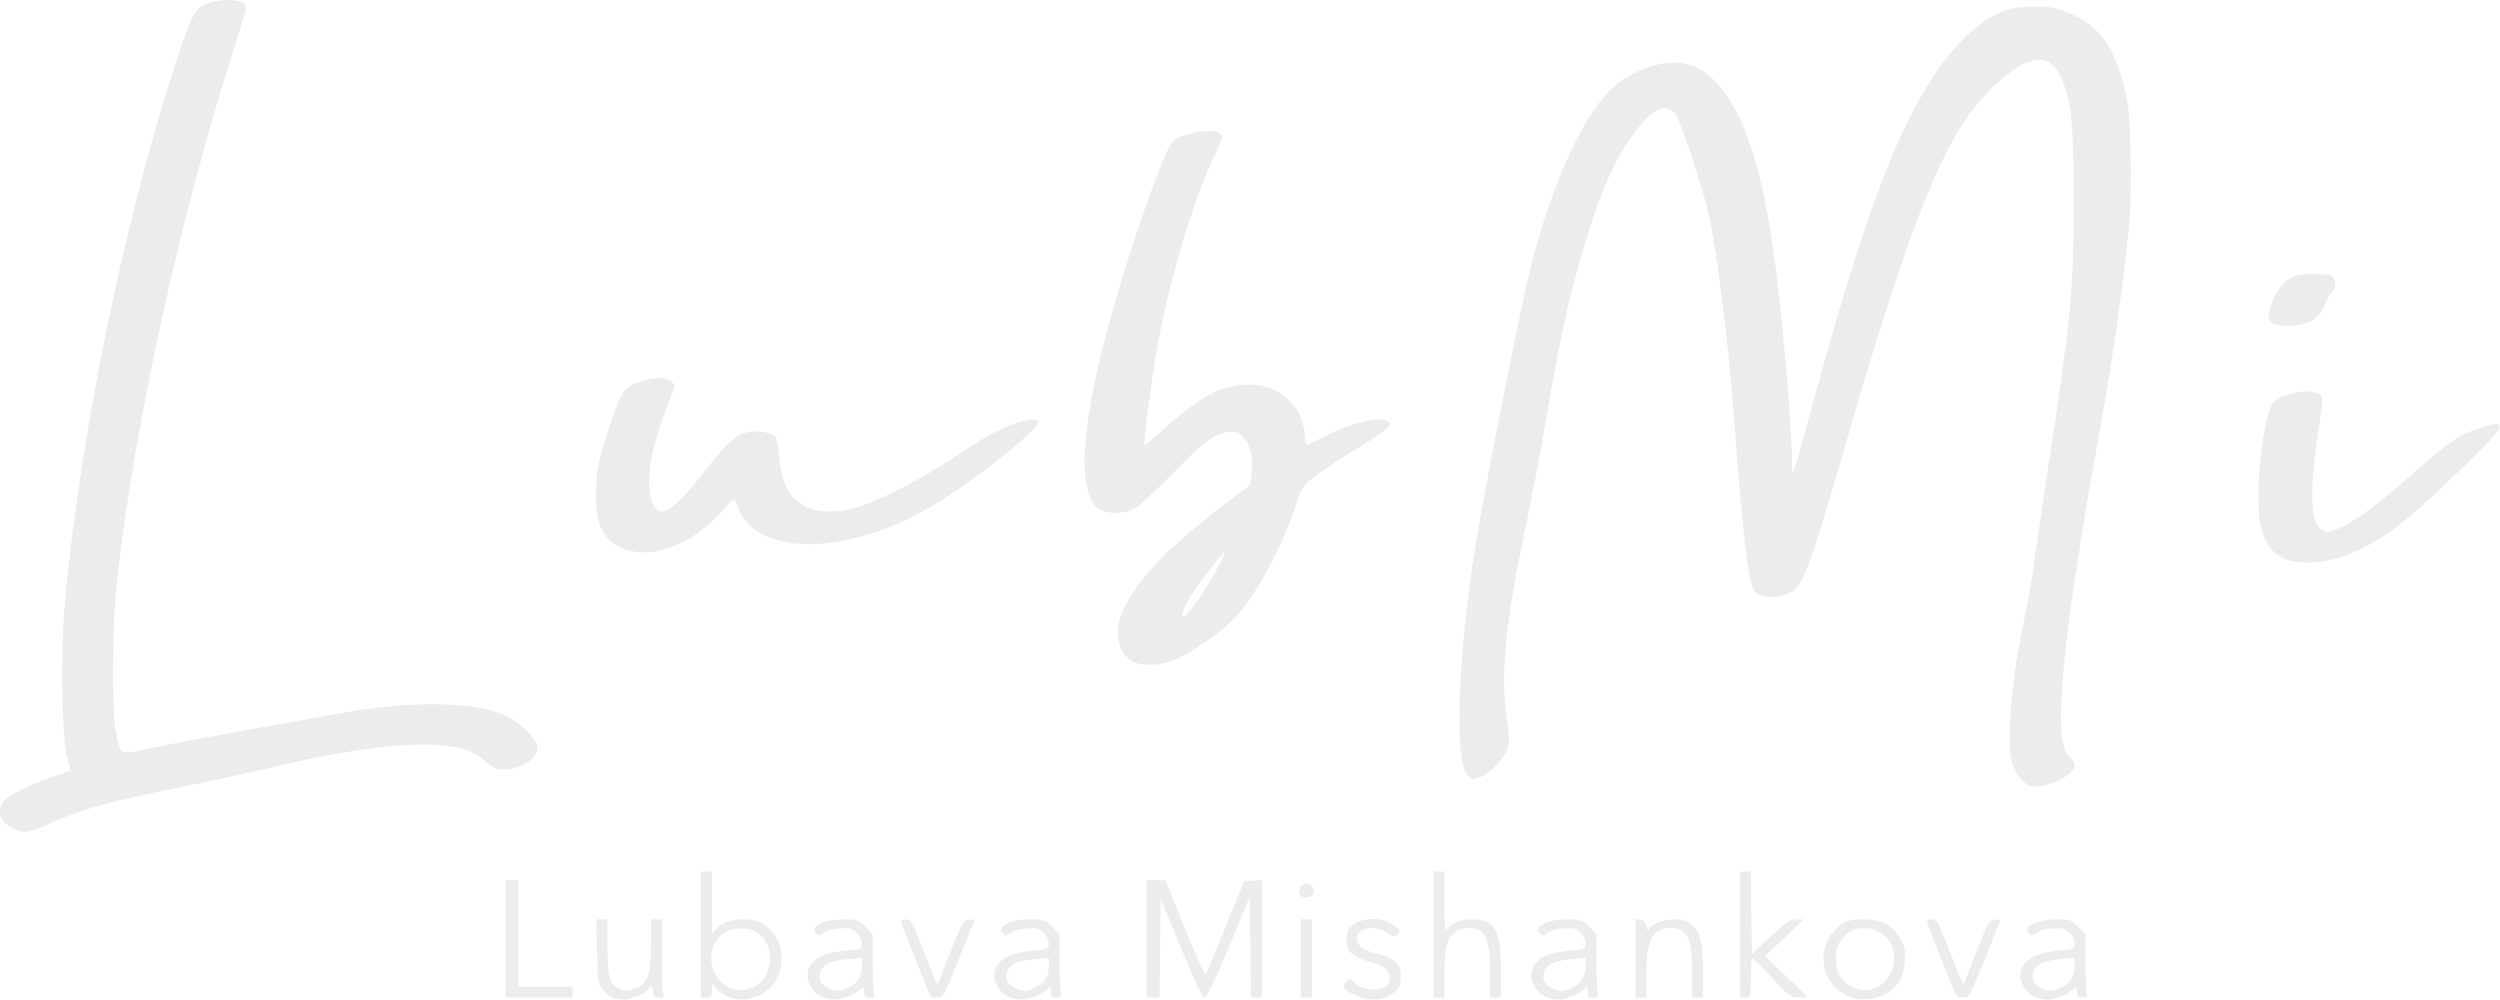
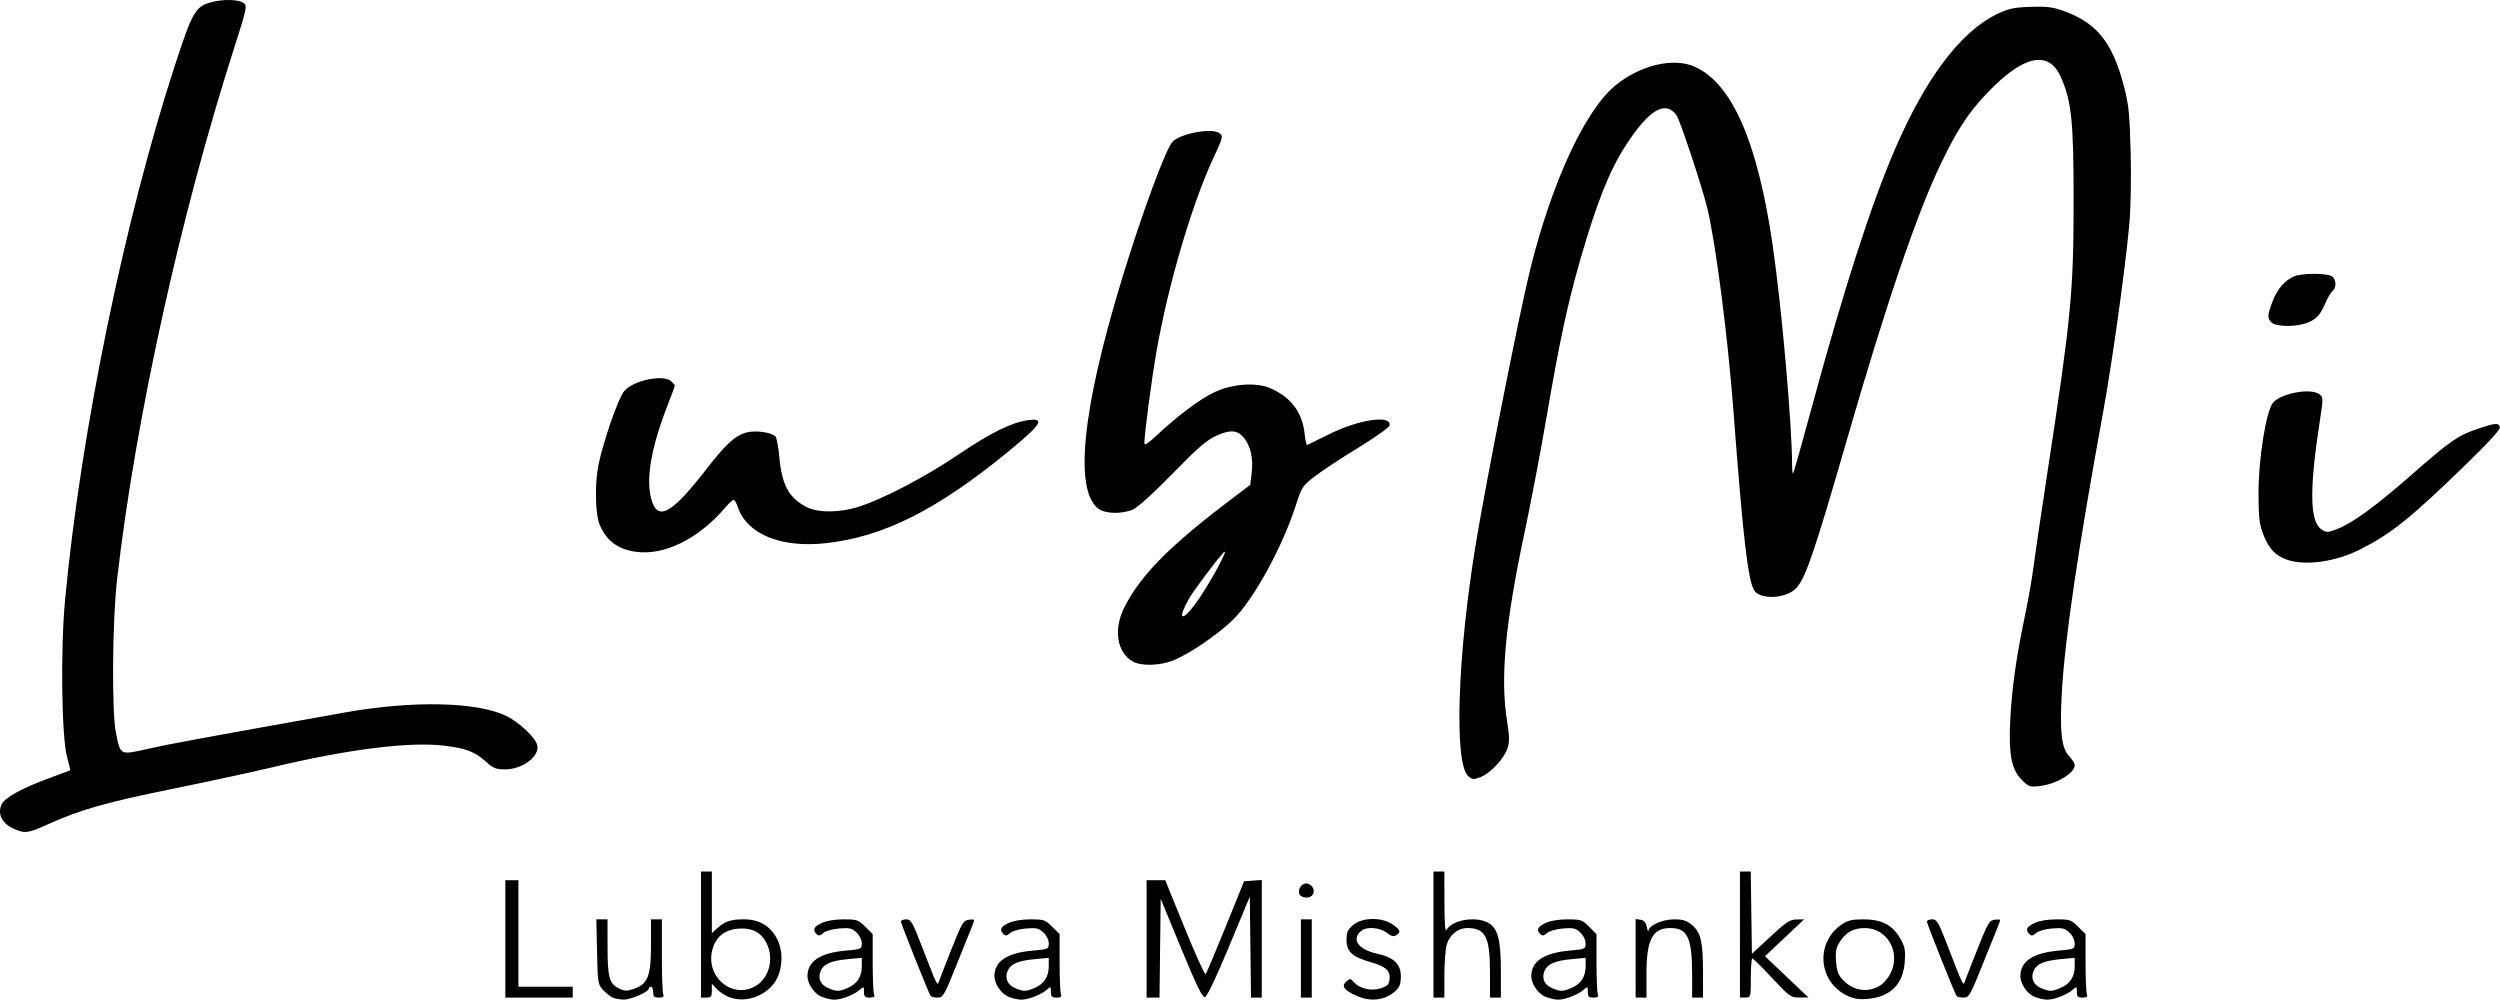
<svg xmlns="http://www.w3.org/2000/svg" width="50.016mm" height="20mm" viewBox="0 0 50.016 20" version="1.1" id="svg1" xml:space="preserve">
  <defs id="defs1" />
-   <g id="layer1" transform="matrix(0.3098792,0,0,0.3098792,-7.172987,-3.83118)" style="fill:#ececec">
-     <path style="fill:#ececec;stroke-width:0.53" d="M 62.72,76.776 C 62.566,76.712 62.282,76.49 62.089,76.283 61.752,75.921 61.736,75.821 61.693,73.812 l -0.045,-2.094 h 0.361 0.361 l 0.002,1.789 c 0.002,1.979 0.115,2.375 0.767,2.687 0.351,0.168 0.489,0.168 0.964,0 0.877,-0.311 1.074,-0.829 1.074,-2.826 v -1.651 h 0.351 0.351 v 2.304 c 0,1.267 0.038,2.404 0.085,2.526 0.064,0.167 -0.005,0.222 -0.281,0.222 -0.297,0 -0.366,-0.066 -0.366,-0.351 0,-0.193 -0.063,-0.351 -0.14,-0.351 -0.077,0 -0.14,0.057 -0.14,0.128 0,0.205 -1.173,0.715 -1.623,0.705 -0.226,-0.004 -0.538,-0.061 -0.692,-0.125 z m 7.422,-0.067 c -0.24,-0.105 -0.572,-0.335 -0.737,-0.512 l -0.3,-0.322 v 0.447 c 0,0.384 -0.05,0.447 -0.351,0.447 H 68.404 V 72.7 68.63 h 0.351 0.351 v 1.989 1.989 l 0.316,-0.288 c 0.524,-0.477 0.89,-0.603 1.747,-0.603 1.006,0 1.72,0.426 2.161,1.291 0.431,0.846 0.335,2.127 -0.214,2.847 -0.698,0.915 -1.983,1.284 -2.973,0.853 z m 1.91,-0.767 c 0.779,-0.543 1.048,-1.713 0.608,-2.641 -0.348,-0.734 -0.939,-1.05 -1.839,-0.983 -0.894,0.066 -1.475,0.541 -1.687,1.378 -0.461,1.817 1.438,3.279 2.918,2.246 z m 4.114,0.763 c -0.463,-0.201 -0.886,-0.834 -0.886,-1.325 0,-0.946 0.811,-1.492 2.435,-1.639 1.047,-0.095 1.073,-0.106 1.073,-0.474 0,-0.219 -0.144,-0.513 -0.344,-0.7 -0.296,-0.278 -0.452,-0.314 -1.12,-0.259 -0.446,0.037 -0.886,0.163 -1.033,0.297 -0.198,0.179 -0.295,0.194 -0.423,0.066 -0.278,-0.278 -0.19,-0.468 0.329,-0.716 0.309,-0.147 0.843,-0.236 1.417,-0.236 0.861,0 0.953,0.031 1.399,0.477 l 0.477,0.477 v 1.827 c 0,1.005 0.038,1.927 0.085,2.049 0.064,0.167 -0.005,0.222 -0.281,0.222 -0.302,0 -0.366,-0.065 -0.366,-0.373 0,-0.349 -0.016,-0.358 -0.251,-0.146 -0.358,0.324 -1.218,0.66 -1.674,0.653 -0.215,-0.003 -0.592,-0.093 -0.837,-0.2 z m 1.696,-0.552 c 0.618,-0.258 0.926,-0.724 0.926,-1.4 v -0.55 l -0.889,0.083 c -1.072,0.1 -1.557,0.302 -1.752,0.731 -0.217,0.476 -0.041,0.917 0.452,1.131 0.557,0.242 0.694,0.243 1.264,0.005 z m 10.373,0.552 c -0.463,-0.201 -0.886,-0.834 -0.886,-1.325 0,-0.946 0.811,-1.492 2.435,-1.639 1.047,-0.095 1.073,-0.106 1.073,-0.474 0,-0.219 -0.144,-0.513 -0.344,-0.7 -0.296,-0.278 -0.452,-0.314 -1.121,-0.259 -0.446,0.037 -0.886,0.163 -1.033,0.297 -0.198,0.179 -0.295,0.194 -0.423,0.066 -0.278,-0.278 -0.19,-0.468 0.329,-0.716 0.309,-0.147 0.843,-0.236 1.417,-0.236 0.861,0 0.953,0.031 1.399,0.477 l 0.477,0.477 v 1.827 c 0,1.005 0.038,1.927 0.085,2.049 0.064,0.167 -0.005,0.222 -0.281,0.222 -0.302,0 -0.366,-0.065 -0.366,-0.373 0,-0.349 -0.016,-0.358 -0.251,-0.146 -0.358,0.324 -1.218,0.66 -1.674,0.653 -0.215,-0.003 -0.592,-0.093 -0.837,-0.2 z m 1.696,-0.552 c 0.618,-0.258 0.926,-0.724 0.926,-1.4 v -0.55 l -0.889,0.083 c -1.072,0.1 -1.557,0.302 -1.752,0.731 -0.217,0.476 -0.04,0.917 0.452,1.131 0.557,0.242 0.694,0.243 1.264,0.005 z m 20.783,0.496 c -0.799,-0.363 -0.98,-0.616 -0.654,-0.911 0.241,-0.218 0.274,-0.215 0.512,0.048 0.379,0.419 1.118,0.581 1.734,0.38 0.425,-0.139 0.521,-0.242 0.555,-0.596 0.054,-0.55 -0.24,-0.809 -1.248,-1.097 -1.163,-0.332 -1.531,-0.674 -1.531,-1.42 0,-0.508 0.072,-0.669 0.432,-0.972 0.587,-0.494 1.825,-0.517 2.519,-0.048 0.531,0.359 0.584,0.505 0.259,0.71 -0.172,0.109 -0.324,0.069 -0.615,-0.16 -0.434,-0.341 -1.289,-0.409 -1.636,-0.129 -0.675,0.544 -0.216,1.209 1.028,1.486 1.081,0.241 1.521,0.665 1.521,1.465 0,0.455 -0.081,0.69 -0.316,0.91 -0.675,0.633 -1.63,0.757 -2.561,0.334 z m 12.183,0.056 c -0.463,-0.201 -0.886,-0.834 -0.886,-1.325 0,-0.946 0.811,-1.492 2.435,-1.639 1.047,-0.095 1.073,-0.106 1.073,-0.474 0,-0.219 -0.144,-0.513 -0.344,-0.7 -0.296,-0.278 -0.452,-0.314 -1.12,-0.259 -0.446,0.037 -0.886,0.163 -1.033,0.297 -0.198,0.179 -0.295,0.194 -0.423,0.066 -0.278,-0.278 -0.19,-0.468 0.329,-0.716 0.309,-0.147 0.843,-0.236 1.417,-0.236 0.861,0 0.953,0.031 1.399,0.477 l 0.477,0.477 v 1.827 c 0,1.005 0.038,1.927 0.085,2.049 0.064,0.167 -0.005,0.222 -0.281,0.222 -0.302,0 -0.366,-0.065 -0.366,-0.373 0,-0.349 -0.016,-0.358 -0.251,-0.146 -0.358,0.324 -1.218,0.66 -1.674,0.653 -0.215,-0.003 -0.592,-0.093 -0.837,-0.2 z m 1.696,-0.552 c 0.618,-0.258 0.926,-0.724 0.926,-1.4 v -0.55 l -0.889,0.083 c -1.072,0.1 -1.557,0.302 -1.752,0.731 -0.217,0.476 -0.041,0.917 0.452,1.131 0.557,0.242 0.694,0.243 1.264,0.005 z m 17.83,0.502 c -1.9,-0.892 -2.097,-3.445 -0.356,-4.618 0.37,-0.249 0.67,-0.319 1.371,-0.319 1.181,0 1.872,0.349 2.369,1.197 0.323,0.551 0.365,0.757 0.316,1.527 -0.093,1.457 -0.917,2.283 -2.412,2.415 -0.521,0.046 -0.878,-0.01 -1.288,-0.202 z m 2.181,-0.713 c 0.193,-0.135 0.461,-0.461 0.596,-0.726 0.691,-1.356 -0.198,-2.938 -1.649,-2.934 -0.731,0.002 -1.177,0.239 -1.587,0.841 -0.278,0.409 -0.323,0.621 -0.276,1.296 0.046,0.656 0.133,0.887 0.463,1.232 0.682,0.712 1.679,0.83 2.452,0.291 z m 9.868,0.763 c -0.463,-0.201 -0.886,-0.834 -0.886,-1.325 0,-0.946 0.811,-1.492 2.435,-1.639 1.047,-0.095 1.073,-0.106 1.073,-0.474 0,-0.219 -0.144,-0.513 -0.344,-0.7 -0.296,-0.278 -0.452,-0.314 -1.121,-0.259 -0.446,0.037 -0.886,0.163 -1.033,0.297 -0.198,0.179 -0.295,0.194 -0.423,0.066 -0.278,-0.278 -0.19,-0.468 0.329,-0.716 0.309,-0.147 0.843,-0.236 1.417,-0.236 0.861,0 0.953,0.031 1.399,0.477 l 0.477,0.477 v 1.827 c 0,1.005 0.038,1.927 0.085,2.049 0.064,0.167 -0.005,0.222 -0.281,0.222 -0.302,0 -0.366,-0.065 -0.366,-0.373 0,-0.349 -0.016,-0.358 -0.251,-0.146 -0.358,0.324 -1.218,0.66 -1.674,0.653 -0.215,-0.003 -0.592,-0.093 -0.837,-0.2 z m 1.696,-0.552 c 0.618,-0.258 0.926,-0.724 0.926,-1.4 v -0.55 l -0.889,0.083 c -1.072,0.1 -1.557,0.302 -1.752,0.731 -0.217,0.476 -0.041,0.917 0.452,1.131 0.557,0.242 0.694,0.243 1.264,0.005 z M 55.774,72.981 v -3.789 h 0.421 0.421 v 3.438 3.438 h 1.754 1.754 v 0.351 0.351 h -2.175 -2.175 z m 27.457,3.684 c -0.154,-0.25 -1.916,-4.662 -1.916,-4.797 0,-0.082 0.153,-0.15 0.339,-0.15 0.304,0 0.408,0.178 1.002,1.719 1.009,2.616 1.008,2.614 1.116,2.28 0.05,-0.154 0.418,-1.102 0.817,-2.105 0.67,-1.685 0.755,-1.828 1.117,-1.869 0.391,-0.045 0.392,-0.044 0.202,0.421 -0.105,0.256 -0.564,1.397 -1.022,2.536 -0.784,1.951 -0.854,2.07 -1.211,2.07 -0.209,0 -0.408,-0.047 -0.444,-0.105 z m 13.941,-3.684 v -3.789 h 0.603 0.603 l 1.255,3.082 c 0.69,1.695 1.299,3.037 1.352,2.982 0.053,-0.055 0.634,-1.426 1.289,-3.047 l 1.192,-2.947 0.572,-0.043 0.572,-0.043 v 3.797 3.797 h -0.348 -0.348 l -0.038,-3.26 -0.038,-3.26 -1.342,3.225 c -0.843,2.026 -1.422,3.24 -1.558,3.266 -0.161,0.031 -0.553,-0.776 -1.535,-3.156 l -1.319,-3.197 -0.038,3.191 -0.038,3.191 h -0.418 -0.418 z m 9.964,1.263 v -2.526 h 0.351 0.351 v 2.526 2.526 h -0.351 -0.351 z m 8.56,-1.544 v -4.07 h 0.351 0.351 l 0.005,2 c 0.004,1.427 0.045,1.929 0.147,1.754 0.363,-0.623 1.835,-0.88 2.645,-0.461 0.647,0.335 0.852,1.08 0.852,3.096 v 1.751 h -0.351 -0.351 v -1.618 c 0,-2.287 -0.294,-2.872 -1.445,-2.872 -0.628,0 -1.174,0.44 -1.356,1.094 -0.079,0.286 -0.145,1.167 -0.145,1.958 l -5.3e-4,1.438 h -0.351 -0.351 z m 13.051,1.534 v -2.536 l 0.315,0.045 c 0.22,0.031 0.342,0.171 0.404,0.466 0.049,0.232 0.097,0.341 0.106,0.244 0.033,-0.347 0.903,-0.734 1.655,-0.734 0.575,-4.17e-4 0.815,0.074 1.154,0.359 0.573,0.482 0.715,1.085 0.716,3.043 l 5.3e-4,1.649 h -0.351 -0.351 l -5.2e-4,-1.509 c -7.6e-4,-2.346 -0.3,-2.982 -1.403,-2.982 -1.156,0 -1.544,0.739 -1.544,2.943 v 1.548 h -0.351 -0.351 z m 6.736,-1.534 v -4.07 h 0.348 0.348 l 0.038,2.657 0.038,2.657 1.193,-1.108 c 1.012,-0.94 1.267,-1.108 1.684,-1.111 l 0.491,-0.004 -1.263,1.19 -1.263,1.19 1.403,1.33 1.403,1.33 -0.585,0.002 c -0.557,0.003 -0.641,-0.058 -1.763,-1.26 -0.648,-0.695 -1.222,-1.263 -1.275,-1.263 -0.053,0 -0.096,0.568 -0.096,1.263 0,1.254 -0.004,1.263 -0.351,1.263 h -0.351 z m 13.985,3.964 c -0.154,-0.25 -1.916,-4.662 -1.916,-4.797 0,-0.082 0.153,-0.15 0.339,-0.15 0.304,0 0.408,0.178 1.002,1.719 1.009,2.616 1.008,2.614 1.116,2.28 0.05,-0.154 0.418,-1.102 0.817,-2.105 0.67,-1.685 0.755,-1.828 1.117,-1.869 0.391,-0.045 0.392,-0.044 0.202,0.421 -0.105,0.256 -0.564,1.397 -1.022,2.536 -0.784,1.951 -0.854,2.07 -1.211,2.07 -0.209,0 -0.408,-0.047 -0.444,-0.105 z m -42.43,-6.58 c -0.116,-0.303 0.133,-0.683 0.448,-0.683 0.138,0 0.314,0.102 0.393,0.227 0.214,0.34 0.016,0.686 -0.393,0.686 -0.204,0 -0.398,-0.1 -0.448,-0.23 z M 23.972,65.836 c -0.706,-0.321 -1,-0.949 -0.719,-1.539 0.212,-0.445 1.289,-1.039 3.075,-1.694 0.72,-0.264 1.326,-0.491 1.347,-0.504 0.021,-0.013 -0.066,-0.396 -0.194,-0.851 -0.358,-1.275 -0.432,-6.975 -0.132,-10.159 1.023,-10.867 3.838,-24.542 7.119,-34.592 1.097,-3.358 1.298,-3.707 2.301,-3.986 0.764,-0.212 1.778,-0.192 2.097,0.041 0.258,0.188 0.237,0.288 -0.603,2.912 -3.492,10.913 -6.37,23.976 -7.555,34.292 -0.309,2.695 -0.354,8.543 -0.075,9.922 0.297,1.469 0.245,1.443 2.074,1.03 1.381,-0.312 3.343,-0.674 12.682,-2.342 4.399,-0.786 8.57,-0.697 10.45,0.223 0.825,0.404 1.87,1.385 1.992,1.871 0.183,0.731 -0.938,1.576 -2.089,1.576 -0.567,0 -0.751,-0.075 -1.211,-0.49 -0.732,-0.661 -1.315,-0.882 -2.769,-1.047 -2.244,-0.255 -6.18,0.244 -11.004,1.396 -1.274,0.304 -4.178,0.932 -6.455,1.394 -4.283,0.871 -5.946,1.342 -8.018,2.273 -1.379,0.619 -1.519,0.636 -2.313,0.276 z M 153.678,62.715 c -0.668,-0.668 -0.856,-1.645 -0.745,-3.869 0.101,-2.02 0.382,-4.023 0.93,-6.635 0.219,-1.042 0.47,-2.463 0.558,-3.158 0.088,-0.695 0.502,-3.505 0.921,-6.245 1.524,-9.974 1.682,-11.614 1.682,-17.472 0,-5.2 -0.134,-6.472 -0.845,-8.039 -0.779,-1.717 -2.412,-1.356 -4.708,1.042 -1.229,1.283 -1.945,2.373 -3.015,4.589 -1.538,3.185 -3.543,9.078 -6.095,17.916 -2.135,7.394 -2.695,9.006 -3.32,9.563 -0.7,0.623 -2.258,0.669 -2.635,0.077 -0.405,-0.634 -0.73,-3.44 -1.345,-11.606 -0.363,-4.812 -1.15,-10.892 -1.699,-13.121 -0.358,-1.452 -1.767,-5.688 -1.988,-5.976 -0.735,-0.959 -1.779,-0.324 -3.279,1.994 -1.042,1.61 -1.875,3.71 -2.929,7.382 -0.819,2.853 -1.322,5.2 -2.159,10.072 -0.384,2.238 -1.015,5.554 -1.401,7.368 -1.285,6.032 -1.612,9.53 -1.155,12.36 0.154,0.952 0.159,1.31 0.027,1.71 -0.221,0.671 -1.079,1.596 -1.718,1.854 -0.468,0.189 -0.541,0.186 -0.808,-0.035 -0.938,-0.776 -0.718,-7.761 0.472,-14.978 0.7,-4.243 2.851,-15.094 3.533,-17.822 1.416,-5.665 3.562,-10.262 5.527,-11.842 1.605,-1.29 3.71,-1.778 5.071,-1.176 2.405,1.064 4.057,4.827 5.028,11.448 0.589,4.016 1.263,11.646 1.267,14.329 3.8e-4,0.302 0.03,0.521 0.065,0.485 0.035,-0.035 0.577,-1.956 1.205,-4.268 2.088,-7.699 3.835,-13.116 5.391,-16.713 1.964,-4.538 4.199,-7.509 6.505,-8.644 0.778,-0.383 1.094,-0.455 2.187,-0.499 1.026,-0.041 1.441,0.007 2.108,0.241 2.204,0.773 3.215,2.024 3.969,4.909 0.302,1.156 0.362,1.756 0.426,4.249 0.045,1.759 0.008,3.612 -0.092,4.701 -0.272,2.941 -1.103,8.883 -1.693,12.112 -1.622,8.871 -2.453,14.509 -2.656,18.022 -0.147,2.537 -0.024,3.626 0.465,4.137 0.201,0.209 0.365,0.477 0.365,0.594 0,0.506 -1.189,1.216 -2.248,1.341 -0.646,0.076 -0.719,0.051 -1.169,-0.398 z m -57.37,-7.631 c -1.051,-0.571 -1.293,-2.085 -0.564,-3.521 1.061,-2.09 2.942,-3.984 6.986,-7.036 l 1.137,-0.858 0.093,-0.792 c 0.106,-0.898 -0.064,-1.691 -0.472,-2.21 -0.428,-0.545 -0.887,-0.589 -1.802,-0.176 -0.638,0.289 -1.202,0.776 -2.844,2.459 -1.256,1.288 -2.244,2.181 -2.557,2.312 -0.74,0.309 -1.802,0.276 -2.242,-0.07 -1.55,-1.219 -1.023,-6.389 1.495,-14.673 1.335,-4.39 2.897,-8.622 3.333,-9.028 0.569,-0.53 2.533,-0.88 2.993,-0.534 0.266,0.2 0.256,0.243 -0.398,1.653 -1.383,2.979 -2.921,8.226 -3.659,12.479 -0.317,1.825 -0.777,5.324 -0.777,5.906 0,0.146 0.256,-0.016 0.737,-0.468 1.373,-1.291 2.838,-2.394 3.754,-2.827 1.196,-0.566 2.735,-0.676 3.667,-0.262 1.323,0.588 2.047,1.559 2.189,2.936 0.043,0.417 0.117,0.741 0.165,0.719 0.048,-0.022 0.705,-0.345 1.461,-0.717 1.911,-0.942 3.99,-1.237 3.857,-0.548 -0.025,0.132 -0.929,0.778 -2.03,1.449 -1.091,0.666 -2.353,1.497 -2.805,1.846 -0.783,0.606 -0.84,0.693 -1.217,1.868 -0.872,2.712 -2.747,6.12 -4.069,7.398 -1.009,0.976 -2.833,2.213 -3.854,2.615 -0.861,0.339 -2.033,0.374 -2.578,0.078 z m 3.981,-3.686 c 0.834,-1.103 2.397,-3.963 1.814,-3.32 -0.481,0.53 -1.901,2.429 -2.178,2.912 -0.762,1.329 -0.529,1.59 0.364,0.409 z m 70.51,-2.901 c -0.756,-0.27 -1.163,-0.699 -1.521,-1.608 -0.26,-0.66 -0.31,-1.072 -0.317,-2.608 -0.01,-2.275 0.495,-5.427 0.95,-5.932 0.548,-0.607 2.418,-0.945 2.975,-0.537 0.264,0.193 0.264,0.229 0.015,1.859 -0.666,4.358 -0.626,6.379 0.134,6.877 0.316,0.207 0.393,0.205 0.984,-0.021 0.998,-0.381 2.463,-1.445 4.755,-3.452 2.584,-2.263 3.042,-2.583 4.309,-3.014 1.17,-0.398 1.355,-0.414 1.464,-0.131 0.055,0.142 -0.685,0.954 -2.285,2.506 -3.506,3.403 -4.739,4.39 -6.749,5.405 -1.581,0.798 -3.549,1.072 -4.716,0.656 z M 64.18,47.986 C 63.021,47.814 62.302,47.274 61.864,46.245 c -0.293,-0.687 -0.327,-2.703 -0.067,-3.927 0.328,-1.546 1.279,-4.264 1.642,-4.696 0.601,-0.714 2.57,-1.118 3.06,-0.627 0.121,0.121 0.221,0.241 0.221,0.267 0,0.025 -0.228,0.637 -0.507,1.358 -1.023,2.646 -1.37,4.656 -1.024,5.943 0.398,1.484 1.288,1.017 3.511,-1.843 1.32,-1.699 1.901,-2.235 2.641,-2.434 0.579,-0.156 1.599,-0.016 1.871,0.257 0.078,0.078 0.19,0.669 0.249,1.313 0.166,1.822 0.609,2.641 1.75,3.238 0.752,0.393 2.194,0.38 3.438,-0.032 1.613,-0.534 4.236,-1.91 6.32,-3.316 2.138,-1.442 3.484,-2.11 4.546,-2.256 1.143,-0.157 0.869,0.278 -1.289,2.044 -4.59,3.756 -8.03,5.483 -11.743,5.897 -2.912,0.325 -5.124,-0.582 -5.704,-2.339 -0.083,-0.253 -0.203,-0.46 -0.267,-0.46 -0.063,0 -0.317,0.237 -0.564,0.526 -1.714,2.007 -3.938,3.097 -5.768,2.826 z M 169.805,33.186 c -0.286,-0.286 -0.278,-0.457 0.061,-1.362 0.305,-0.814 0.823,-1.4 1.447,-1.636 0.505,-0.191 1.997,-0.193 2.351,-0.005 0.315,0.169 0.36,0.729 0.076,0.965 -0.107,0.089 -0.324,0.462 -0.482,0.829 -0.331,0.77 -0.607,1.045 -1.273,1.269 -0.708,0.238 -1.915,0.204 -2.179,-0.06 z" id="path1" />
+   <g id="layer1" transform="matrix(0.3098792,0,0,0.3098792,-7.172987,-3.83118)" style="fill:#000000">
+     <path style="fill:#000000;stroke-width:0.53" d="M 62.72,76.776 C 62.566,76.712 62.282,76.49 62.089,76.283 61.752,75.921 61.736,75.821 61.693,73.812 l -0.045,-2.094 h 0.361 0.361 l 0.002,1.789 c 0.002,1.979 0.115,2.375 0.767,2.687 0.351,0.168 0.489,0.168 0.964,0 0.877,-0.311 1.074,-0.829 1.074,-2.826 v -1.651 h 0.351 0.351 v 2.304 c 0,1.267 0.038,2.404 0.085,2.526 0.064,0.167 -0.005,0.222 -0.281,0.222 -0.297,0 -0.366,-0.066 -0.366,-0.351 0,-0.193 -0.063,-0.351 -0.14,-0.351 -0.077,0 -0.14,0.057 -0.14,0.128 0,0.205 -1.173,0.715 -1.623,0.705 -0.226,-0.004 -0.538,-0.061 -0.692,-0.125 z m 7.422,-0.067 c -0.24,-0.105 -0.572,-0.335 -0.737,-0.512 l -0.3,-0.322 v 0.447 c 0,0.384 -0.05,0.447 -0.351,0.447 H 68.404 V 72.7 68.63 h 0.351 0.351 v 1.989 1.989 l 0.316,-0.288 c 0.524,-0.477 0.89,-0.603 1.747,-0.603 1.006,0 1.72,0.426 2.161,1.291 0.431,0.846 0.335,2.127 -0.214,2.847 -0.698,0.915 -1.983,1.284 -2.973,0.853 z m 1.91,-0.767 c 0.779,-0.543 1.048,-1.713 0.608,-2.641 -0.348,-0.734 -0.939,-1.05 -1.839,-0.983 -0.894,0.066 -1.475,0.541 -1.687,1.378 -0.461,1.817 1.438,3.279 2.918,2.246 z m 4.114,0.763 c -0.463,-0.201 -0.886,-0.834 -0.886,-1.325 0,-0.946 0.811,-1.492 2.435,-1.639 1.047,-0.095 1.073,-0.106 1.073,-0.474 0,-0.219 -0.144,-0.513 -0.344,-0.7 -0.296,-0.278 -0.452,-0.314 -1.12,-0.259 -0.446,0.037 -0.886,0.163 -1.033,0.297 -0.198,0.179 -0.295,0.194 -0.423,0.066 -0.278,-0.278 -0.19,-0.468 0.329,-0.716 0.309,-0.147 0.843,-0.236 1.417,-0.236 0.861,0 0.953,0.031 1.399,0.477 l 0.477,0.477 v 1.827 c 0,1.005 0.038,1.927 0.085,2.049 0.064,0.167 -0.005,0.222 -0.281,0.222 -0.302,0 -0.366,-0.065 -0.366,-0.373 0,-0.349 -0.016,-0.358 -0.251,-0.146 -0.358,0.324 -1.218,0.66 -1.674,0.653 -0.215,-0.003 -0.592,-0.093 -0.837,-0.2 z m 1.696,-0.552 c 0.618,-0.258 0.926,-0.724 0.926,-1.4 v -0.55 l -0.889,0.083 c -1.072,0.1 -1.557,0.302 -1.752,0.731 -0.217,0.476 -0.041,0.917 0.452,1.131 0.557,0.242 0.694,0.243 1.264,0.005 z m 10.373,0.552 c -0.463,-0.201 -0.886,-0.834 -0.886,-1.325 0,-0.946 0.811,-1.492 2.435,-1.639 1.047,-0.095 1.073,-0.106 1.073,-0.474 0,-0.219 -0.144,-0.513 -0.344,-0.7 -0.296,-0.278 -0.452,-0.314 -1.121,-0.259 -0.446,0.037 -0.886,0.163 -1.033,0.297 -0.198,0.179 -0.295,0.194 -0.423,0.066 -0.278,-0.278 -0.19,-0.468 0.329,-0.716 0.309,-0.147 0.843,-0.236 1.417,-0.236 0.861,0 0.953,0.031 1.399,0.477 l 0.477,0.477 v 1.827 c 0,1.005 0.038,1.927 0.085,2.049 0.064,0.167 -0.005,0.222 -0.281,0.222 -0.302,0 -0.366,-0.065 -0.366,-0.373 0,-0.349 -0.016,-0.358 -0.251,-0.146 -0.358,0.324 -1.218,0.66 -1.674,0.653 -0.215,-0.003 -0.592,-0.093 -0.837,-0.2 z m 1.696,-0.552 c 0.618,-0.258 0.926,-0.724 0.926,-1.4 v -0.55 l -0.889,0.083 c -1.072,0.1 -1.557,0.302 -1.752,0.731 -0.217,0.476 -0.04,0.917 0.452,1.131 0.557,0.242 0.694,0.243 1.264,0.005 z m 20.783,0.496 c -0.799,-0.363 -0.98,-0.616 -0.654,-0.911 0.241,-0.218 0.274,-0.215 0.512,0.048 0.379,0.419 1.118,0.581 1.734,0.38 0.425,-0.139 0.521,-0.242 0.555,-0.596 0.054,-0.55 -0.24,-0.809 -1.248,-1.097 -1.163,-0.332 -1.531,-0.674 -1.531,-1.42 0,-0.508 0.072,-0.669 0.432,-0.972 0.587,-0.494 1.825,-0.517 2.519,-0.048 0.531,0.359 0.584,0.505 0.259,0.71 -0.172,0.109 -0.324,0.069 -0.615,-0.16 -0.434,-0.341 -1.289,-0.409 -1.636,-0.129 -0.675,0.544 -0.216,1.209 1.028,1.486 1.081,0.241 1.521,0.665 1.521,1.465 0,0.455 -0.081,0.69 -0.316,0.91 -0.675,0.633 -1.63,0.757 -2.561,0.334 z m 12.183,0.056 c -0.463,-0.201 -0.886,-0.834 -0.886,-1.325 0,-0.946 0.811,-1.492 2.435,-1.639 1.047,-0.095 1.073,-0.106 1.073,-0.474 0,-0.219 -0.144,-0.513 -0.344,-0.7 -0.296,-0.278 -0.452,-0.314 -1.12,-0.259 -0.446,0.037 -0.886,0.163 -1.033,0.297 -0.198,0.179 -0.295,0.194 -0.423,0.066 -0.278,-0.278 -0.19,-0.468 0.329,-0.716 0.309,-0.147 0.843,-0.236 1.417,-0.236 0.861,0 0.953,0.031 1.399,0.477 l 0.477,0.477 v 1.827 c 0,1.005 0.038,1.927 0.085,2.049 0.064,0.167 -0.005,0.222 -0.281,0.222 -0.302,0 -0.366,-0.065 -0.366,-0.373 0,-0.349 -0.016,-0.358 -0.251,-0.146 -0.358,0.324 -1.218,0.66 -1.674,0.653 -0.215,-0.003 -0.592,-0.093 -0.837,-0.2 z m 1.696,-0.552 c 0.618,-0.258 0.926,-0.724 0.926,-1.4 v -0.55 l -0.889,0.083 c -1.072,0.1 -1.557,0.302 -1.752,0.731 -0.217,0.476 -0.041,0.917 0.452,1.131 0.557,0.242 0.694,0.243 1.264,0.005 z m 17.83,0.502 c -1.9,-0.892 -2.097,-3.445 -0.356,-4.618 0.37,-0.249 0.67,-0.319 1.371,-0.319 1.181,0 1.872,0.349 2.369,1.197 0.323,0.551 0.365,0.757 0.316,1.527 -0.093,1.457 -0.917,2.283 -2.412,2.415 -0.521,0.046 -0.878,-0.01 -1.288,-0.202 z m 2.181,-0.713 c 0.193,-0.135 0.461,-0.461 0.596,-0.726 0.691,-1.356 -0.198,-2.938 -1.649,-2.934 -0.731,0.002 -1.177,0.239 -1.587,0.841 -0.278,0.409 -0.323,0.621 -0.276,1.296 0.046,0.656 0.133,0.887 0.463,1.232 0.682,0.712 1.679,0.83 2.452,0.291 z m 9.868,0.763 c -0.463,-0.201 -0.886,-0.834 -0.886,-1.325 0,-0.946 0.811,-1.492 2.435,-1.639 1.047,-0.095 1.073,-0.106 1.073,-0.474 0,-0.219 -0.144,-0.513 -0.344,-0.7 -0.296,-0.278 -0.452,-0.314 -1.121,-0.259 -0.446,0.037 -0.886,0.163 -1.033,0.297 -0.198,0.179 -0.295,0.194 -0.423,0.066 -0.278,-0.278 -0.19,-0.468 0.329,-0.716 0.309,-0.147 0.843,-0.236 1.417,-0.236 0.861,0 0.953,0.031 1.399,0.477 l 0.477,0.477 v 1.827 c 0,1.005 0.038,1.927 0.085,2.049 0.064,0.167 -0.005,0.222 -0.281,0.222 -0.302,0 -0.366,-0.065 -0.366,-0.373 0,-0.349 -0.016,-0.358 -0.251,-0.146 -0.358,0.324 -1.218,0.66 -1.674,0.653 -0.215,-0.003 -0.592,-0.093 -0.837,-0.2 z m 1.696,-0.552 c 0.618,-0.258 0.926,-0.724 0.926,-1.4 v -0.55 l -0.889,0.083 c -1.072,0.1 -1.557,0.302 -1.752,0.731 -0.217,0.476 -0.041,0.917 0.452,1.131 0.557,0.242 0.694,0.243 1.264,0.005 z M 55.774,72.981 v -3.789 h 0.421 0.421 v 3.438 3.438 h 1.754 1.754 v 0.351 0.351 h -2.175 -2.175 z m 27.457,3.684 c -0.154,-0.25 -1.916,-4.662 -1.916,-4.797 0,-0.082 0.153,-0.15 0.339,-0.15 0.304,0 0.408,0.178 1.002,1.719 1.009,2.616 1.008,2.614 1.116,2.28 0.05,-0.154 0.418,-1.102 0.817,-2.105 0.67,-1.685 0.755,-1.828 1.117,-1.869 0.391,-0.045 0.392,-0.044 0.202,0.421 -0.105,0.256 -0.564,1.397 -1.022,2.536 -0.784,1.951 -0.854,2.07 -1.211,2.07 -0.209,0 -0.408,-0.047 -0.444,-0.105 z m 13.941,-3.684 v -3.789 h 0.603 0.603 l 1.255,3.082 c 0.69,1.695 1.299,3.037 1.352,2.982 0.053,-0.055 0.634,-1.426 1.289,-3.047 l 1.192,-2.947 0.572,-0.043 0.572,-0.043 v 3.797 3.797 h -0.348 -0.348 l -0.038,-3.26 -0.038,-3.26 -1.342,3.225 c -0.843,2.026 -1.422,3.24 -1.558,3.266 -0.161,0.031 -0.553,-0.776 -1.535,-3.156 l -1.319,-3.197 -0.038,3.191 -0.038,3.191 h -0.418 -0.418 z m 9.964,1.263 v -2.526 h 0.351 0.351 v 2.526 2.526 h -0.351 -0.351 z m 8.56,-1.544 v -4.07 h 0.351 0.351 l 0.005,2 c 0.004,1.427 0.045,1.929 0.147,1.754 0.363,-0.623 1.835,-0.88 2.645,-0.461 0.647,0.335 0.852,1.08 0.852,3.096 v 1.751 h -0.351 -0.351 v -1.618 c 0,-2.287 -0.294,-2.872 -1.445,-2.872 -0.628,0 -1.174,0.44 -1.356,1.094 -0.079,0.286 -0.145,1.167 -0.145,1.958 l -5.3e-4,1.438 h -0.351 -0.351 z m 13.051,1.534 v -2.536 l 0.315,0.045 c 0.22,0.031 0.342,0.171 0.404,0.466 0.049,0.232 0.097,0.341 0.106,0.244 0.033,-0.347 0.903,-0.734 1.655,-0.734 0.575,-4.17e-4 0.815,0.074 1.154,0.359 0.573,0.482 0.715,1.085 0.716,3.043 l 5.3e-4,1.649 h -0.351 -0.351 l -5.2e-4,-1.509 c -7.6e-4,-2.346 -0.3,-2.982 -1.403,-2.982 -1.156,0 -1.544,0.739 -1.544,2.943 v 1.548 h -0.351 -0.351 z m 6.736,-1.534 v -4.07 h 0.348 0.348 l 0.038,2.657 0.038,2.657 1.193,-1.108 c 1.012,-0.94 1.267,-1.108 1.684,-1.111 l 0.491,-0.004 -1.263,1.19 -1.263,1.19 1.403,1.33 1.403,1.33 -0.585,0.002 c -0.557,0.003 -0.641,-0.058 -1.763,-1.26 -0.648,-0.695 -1.222,-1.263 -1.275,-1.263 -0.053,0 -0.096,0.568 -0.096,1.263 0,1.254 -0.004,1.263 -0.351,1.263 h -0.351 z m 13.985,3.964 c -0.154,-0.25 -1.916,-4.662 -1.916,-4.797 0,-0.082 0.153,-0.15 0.339,-0.15 0.304,0 0.408,0.178 1.002,1.719 1.009,2.616 1.008,2.614 1.116,2.28 0.05,-0.154 0.418,-1.102 0.817,-2.105 0.67,-1.685 0.755,-1.828 1.117,-1.869 0.391,-0.045 0.392,-0.044 0.202,0.421 -0.105,0.256 -0.564,1.397 -1.022,2.536 -0.784,1.951 -0.854,2.07 -1.211,2.07 -0.209,0 -0.408,-0.047 -0.444,-0.105 z m -42.43,-6.58 c -0.116,-0.303 0.133,-0.683 0.448,-0.683 0.138,0 0.314,0.102 0.393,0.227 0.214,0.34 0.016,0.686 -0.393,0.686 -0.204,0 -0.398,-0.1 -0.448,-0.23 z M 23.972,65.836 c -0.706,-0.321 -1,-0.949 -0.719,-1.539 0.212,-0.445 1.289,-1.039 3.075,-1.694 0.72,-0.264 1.326,-0.491 1.347,-0.504 0.021,-0.013 -0.066,-0.396 -0.194,-0.851 -0.358,-1.275 -0.432,-6.975 -0.132,-10.159 1.023,-10.867 3.838,-24.542 7.119,-34.592 1.097,-3.358 1.298,-3.707 2.301,-3.986 0.764,-0.212 1.778,-0.192 2.097,0.041 0.258,0.188 0.237,0.288 -0.603,2.912 -3.492,10.913 -6.37,23.976 -7.555,34.292 -0.309,2.695 -0.354,8.543 -0.075,9.922 0.297,1.469 0.245,1.443 2.074,1.03 1.381,-0.312 3.343,-0.674 12.682,-2.342 4.399,-0.786 8.57,-0.697 10.45,0.223 0.825,0.404 1.87,1.385 1.992,1.871 0.183,0.731 -0.938,1.576 -2.089,1.576 -0.567,0 -0.751,-0.075 -1.211,-0.49 -0.732,-0.661 -1.315,-0.882 -2.769,-1.047 -2.244,-0.255 -6.18,0.244 -11.004,1.396 -1.274,0.304 -4.178,0.932 -6.455,1.394 -4.283,0.871 -5.946,1.342 -8.018,2.273 -1.379,0.619 -1.519,0.636 -2.313,0.276 z M 153.678,62.715 c -0.668,-0.668 -0.856,-1.645 -0.745,-3.869 0.101,-2.02 0.382,-4.023 0.93,-6.635 0.219,-1.042 0.47,-2.463 0.558,-3.158 0.088,-0.695 0.502,-3.505 0.921,-6.245 1.524,-9.974 1.682,-11.614 1.682,-17.472 0,-5.2 -0.134,-6.472 -0.845,-8.039 -0.779,-1.717 -2.412,-1.356 -4.708,1.042 -1.229,1.283 -1.945,2.373 -3.015,4.589 -1.538,3.185 -3.543,9.078 -6.095,17.916 -2.135,7.394 -2.695,9.006 -3.32,9.563 -0.7,0.623 -2.258,0.669 -2.635,0.077 -0.405,-0.634 -0.73,-3.44 -1.345,-11.606 -0.363,-4.812 -1.15,-10.892 -1.699,-13.121 -0.358,-1.452 -1.767,-5.688 -1.988,-5.976 -0.735,-0.959 -1.779,-0.324 -3.279,1.994 -1.042,1.61 -1.875,3.71 -2.929,7.382 -0.819,2.853 -1.322,5.2 -2.159,10.072 -0.384,2.238 -1.015,5.554 -1.401,7.368 -1.285,6.032 -1.612,9.53 -1.155,12.36 0.154,0.952 0.159,1.31 0.027,1.71 -0.221,0.671 -1.079,1.596 -1.718,1.854 -0.468,0.189 -0.541,0.186 -0.808,-0.035 -0.938,-0.776 -0.718,-7.761 0.472,-14.978 0.7,-4.243 2.851,-15.094 3.533,-17.822 1.416,-5.665 3.562,-10.262 5.527,-11.842 1.605,-1.29 3.71,-1.778 5.071,-1.176 2.405,1.064 4.057,4.827 5.028,11.448 0.589,4.016 1.263,11.646 1.267,14.329 3.8e-4,0.302 0.03,0.521 0.065,0.485 0.035,-0.035 0.577,-1.956 1.205,-4.268 2.088,-7.699 3.835,-13.116 5.391,-16.713 1.964,-4.538 4.199,-7.509 6.505,-8.644 0.778,-0.383 1.094,-0.455 2.187,-0.499 1.026,-0.041 1.441,0.007 2.108,0.241 2.204,0.773 3.215,2.024 3.969,4.909 0.302,1.156 0.362,1.756 0.426,4.249 0.045,1.759 0.008,3.612 -0.092,4.701 -0.272,2.941 -1.103,8.883 -1.693,12.112 -1.622,8.871 -2.453,14.509 -2.656,18.022 -0.147,2.537 -0.024,3.626 0.465,4.137 0.201,0.209 0.365,0.477 0.365,0.594 0,0.506 -1.189,1.216 -2.248,1.341 -0.646,0.076 -0.719,0.051 -1.169,-0.398 z m -57.37,-7.631 c -1.051,-0.571 -1.293,-2.085 -0.564,-3.521 1.061,-2.09 2.942,-3.984 6.986,-7.036 l 1.137,-0.858 0.093,-0.792 c 0.106,-0.898 -0.064,-1.691 -0.472,-2.21 -0.428,-0.545 -0.887,-0.589 -1.802,-0.176 -0.638,0.289 -1.202,0.776 -2.844,2.459 -1.256,1.288 -2.244,2.181 -2.557,2.312 -0.74,0.309 -1.802,0.276 -2.242,-0.07 -1.55,-1.219 -1.023,-6.389 1.495,-14.673 1.335,-4.39 2.897,-8.622 3.333,-9.028 0.569,-0.53 2.533,-0.88 2.993,-0.534 0.266,0.2 0.256,0.243 -0.398,1.653 -1.383,2.979 -2.921,8.226 -3.659,12.479 -0.317,1.825 -0.777,5.324 -0.777,5.906 0,0.146 0.256,-0.016 0.737,-0.468 1.373,-1.291 2.838,-2.394 3.754,-2.827 1.196,-0.566 2.735,-0.676 3.667,-0.262 1.323,0.588 2.047,1.559 2.189,2.936 0.043,0.417 0.117,0.741 0.165,0.719 0.048,-0.022 0.705,-0.345 1.461,-0.717 1.911,-0.942 3.99,-1.237 3.857,-0.548 -0.025,0.132 -0.929,0.778 -2.03,1.449 -1.091,0.666 -2.353,1.497 -2.805,1.846 -0.783,0.606 -0.84,0.693 -1.217,1.868 -0.872,2.712 -2.747,6.12 -4.069,7.398 -1.009,0.976 -2.833,2.213 -3.854,2.615 -0.861,0.339 -2.033,0.374 -2.578,0.078 z m 3.981,-3.686 c 0.834,-1.103 2.397,-3.963 1.814,-3.32 -0.481,0.53 -1.901,2.429 -2.178,2.912 -0.762,1.329 -0.529,1.59 0.364,0.409 z m 70.51,-2.901 c -0.756,-0.27 -1.163,-0.699 -1.521,-1.608 -0.26,-0.66 -0.31,-1.072 -0.317,-2.608 -0.01,-2.275 0.495,-5.427 0.95,-5.932 0.548,-0.607 2.418,-0.945 2.975,-0.537 0.264,0.193 0.264,0.229 0.015,1.859 -0.666,4.358 -0.626,6.379 0.134,6.877 0.316,0.207 0.393,0.205 0.984,-0.021 0.998,-0.381 2.463,-1.445 4.755,-3.452 2.584,-2.263 3.042,-2.583 4.309,-3.014 1.17,-0.398 1.355,-0.414 1.464,-0.131 0.055,0.142 -0.685,0.954 -2.285,2.506 -3.506,3.403 -4.739,4.39 -6.749,5.405 -1.581,0.798 -3.549,1.072 -4.716,0.656 z M 64.18,47.986 C 63.021,47.814 62.302,47.274 61.864,46.245 c -0.293,-0.687 -0.327,-2.703 -0.067,-3.927 0.328,-1.546 1.279,-4.264 1.642,-4.696 0.601,-0.714 2.57,-1.118 3.06,-0.627 0.121,0.121 0.221,0.241 0.221,0.267 0,0.025 -0.228,0.637 -0.507,1.358 -1.023,2.646 -1.37,4.656 -1.024,5.943 0.398,1.484 1.288,1.017 3.511,-1.843 1.32,-1.699 1.901,-2.235 2.641,-2.434 0.579,-0.156 1.599,-0.016 1.871,0.257 0.078,0.078 0.19,0.669 0.249,1.313 0.166,1.822 0.609,2.641 1.75,3.238 0.752,0.393 2.194,0.38 3.438,-0.032 1.613,-0.534 4.236,-1.91 6.32,-3.316 2.138,-1.442 3.484,-2.11 4.546,-2.256 1.143,-0.157 0.869,0.278 -1.289,2.044 -4.59,3.756 -8.03,5.483 -11.743,5.897 -2.912,0.325 -5.124,-0.582 -5.704,-2.339 -0.083,-0.253 -0.203,-0.46 -0.267,-0.46 -0.063,0 -0.317,0.237 -0.564,0.526 -1.714,2.007 -3.938,3.097 -5.768,2.826 z M 169.805,33.186 c -0.286,-0.286 -0.278,-0.457 0.061,-1.362 0.305,-0.814 0.823,-1.4 1.447,-1.636 0.505,-0.191 1.997,-0.193 2.351,-0.005 0.315,0.169 0.36,0.729 0.076,0.965 -0.107,0.089 -0.324,0.462 -0.482,0.829 -0.331,0.77 -0.607,1.045 -1.273,1.269 -0.708,0.238 -1.915,0.204 -2.179,-0.06 z" id="path1" />
  </g>
</svg>
